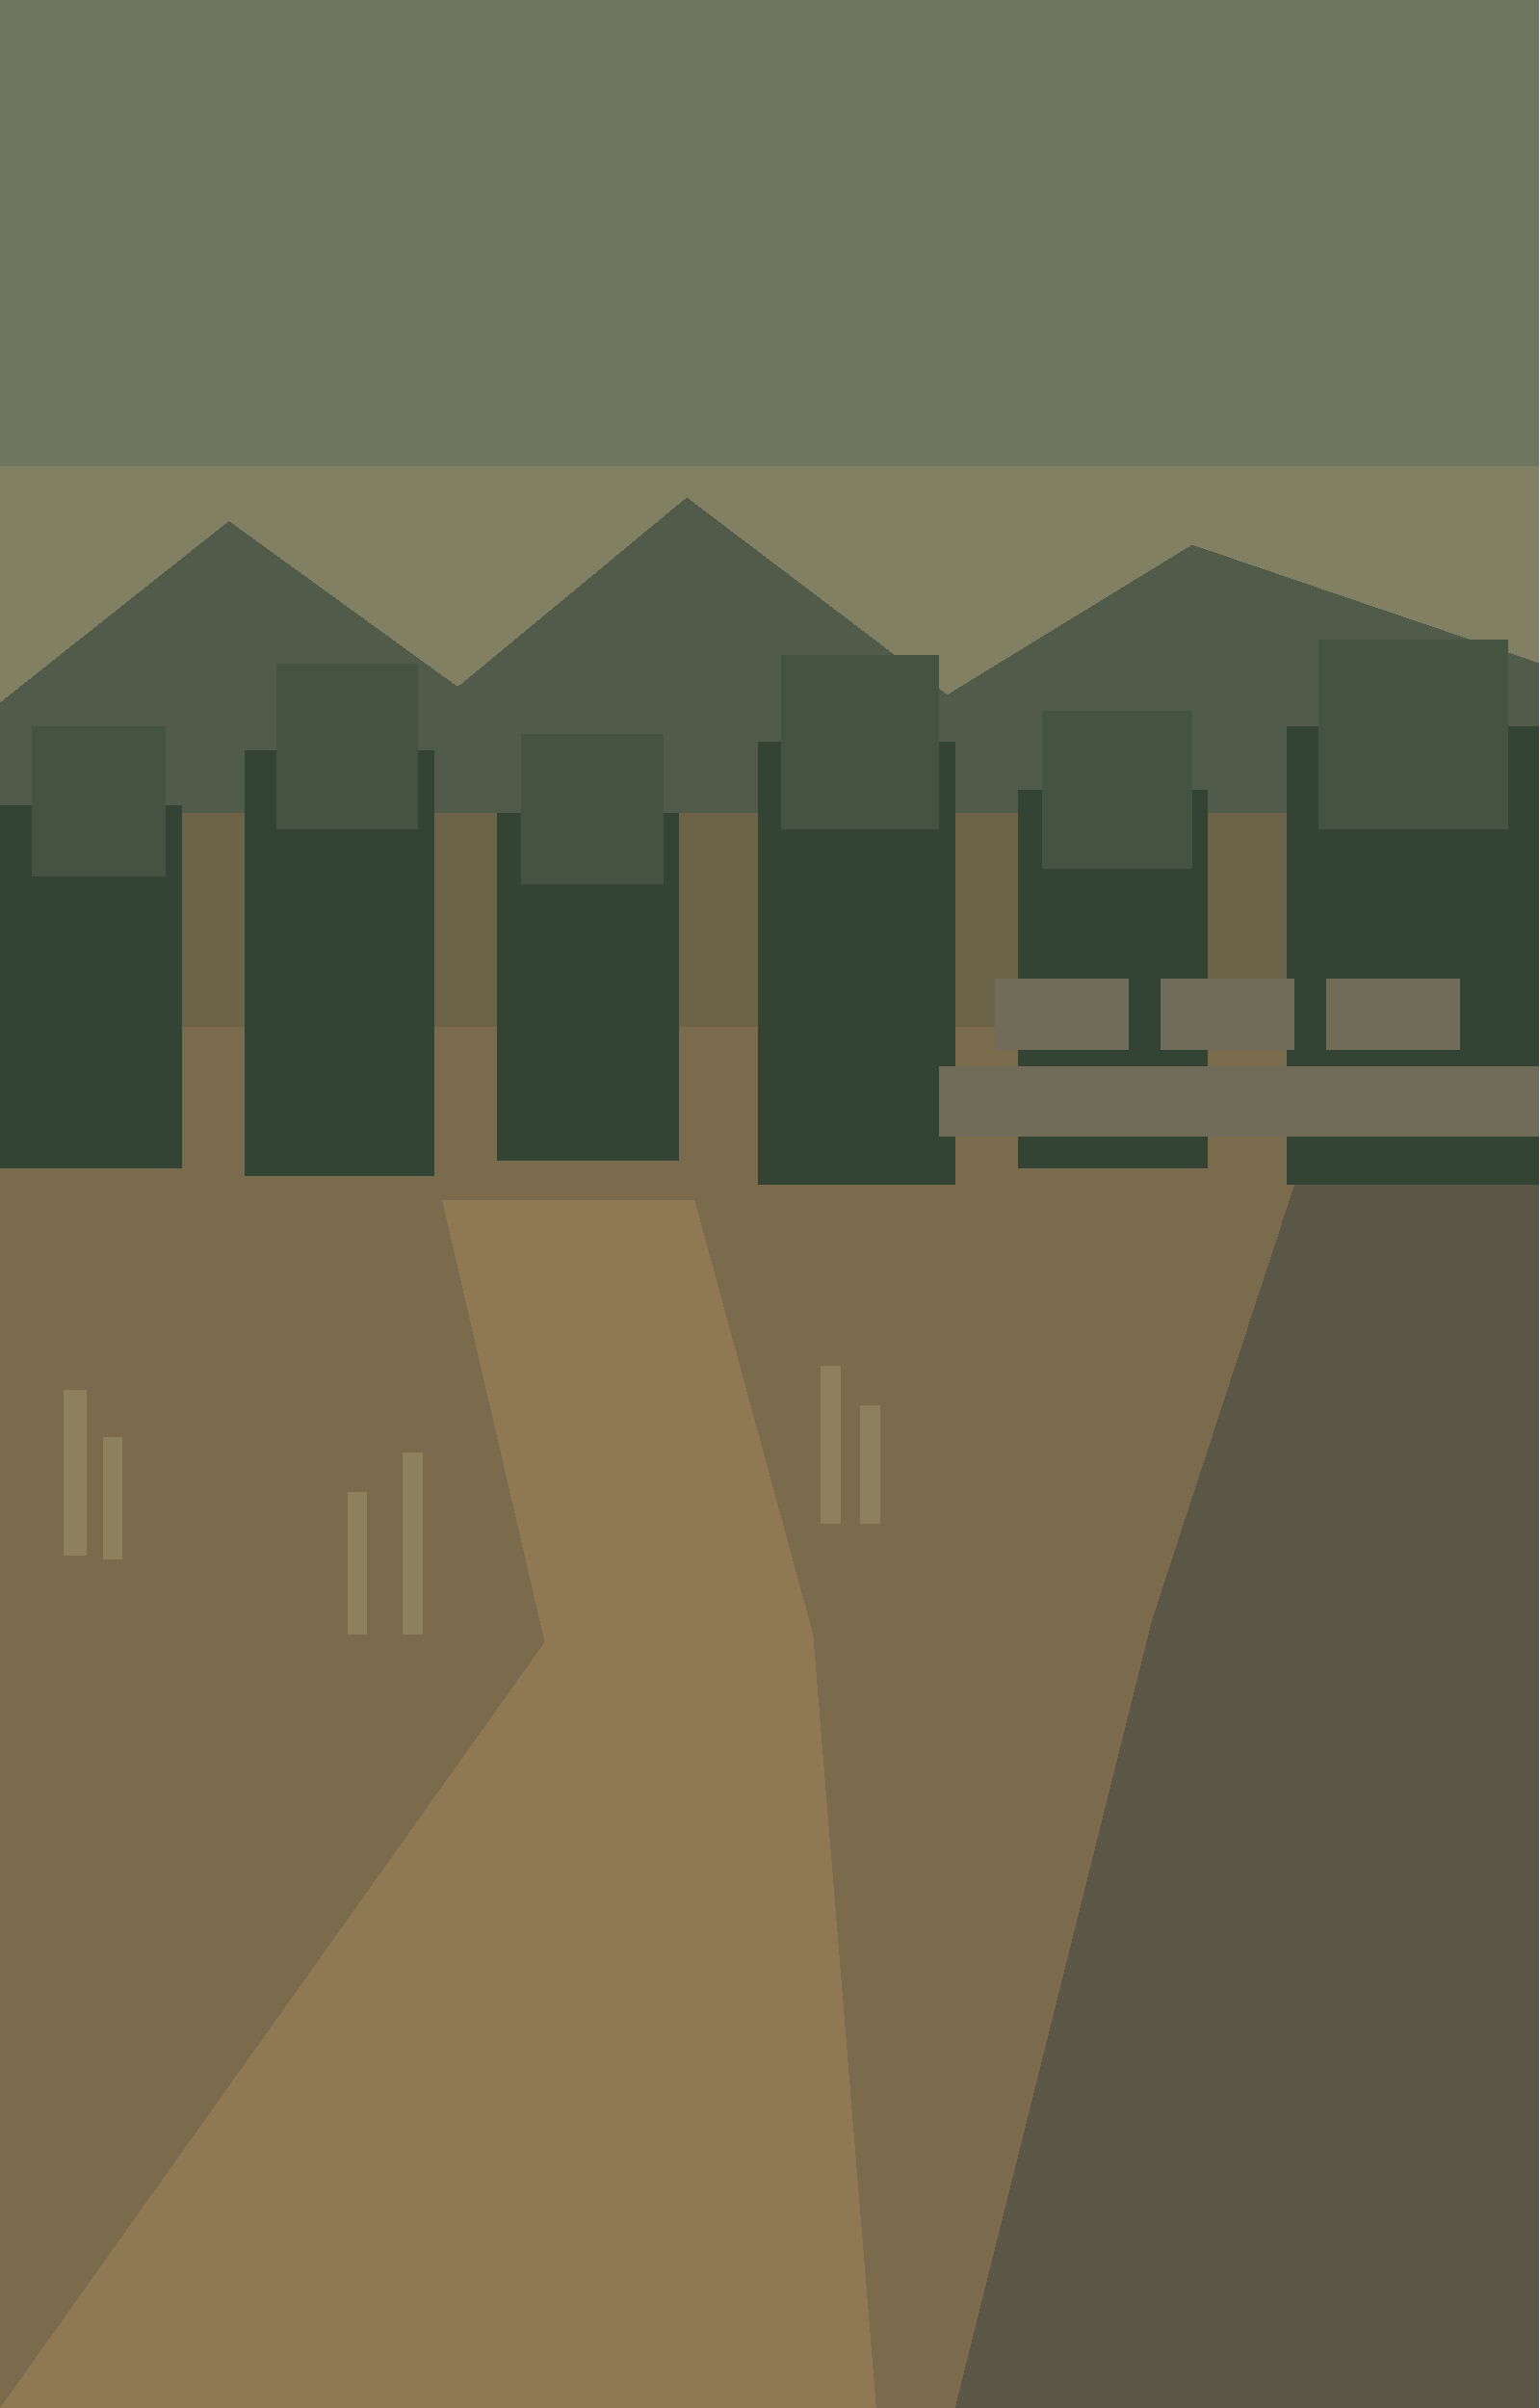
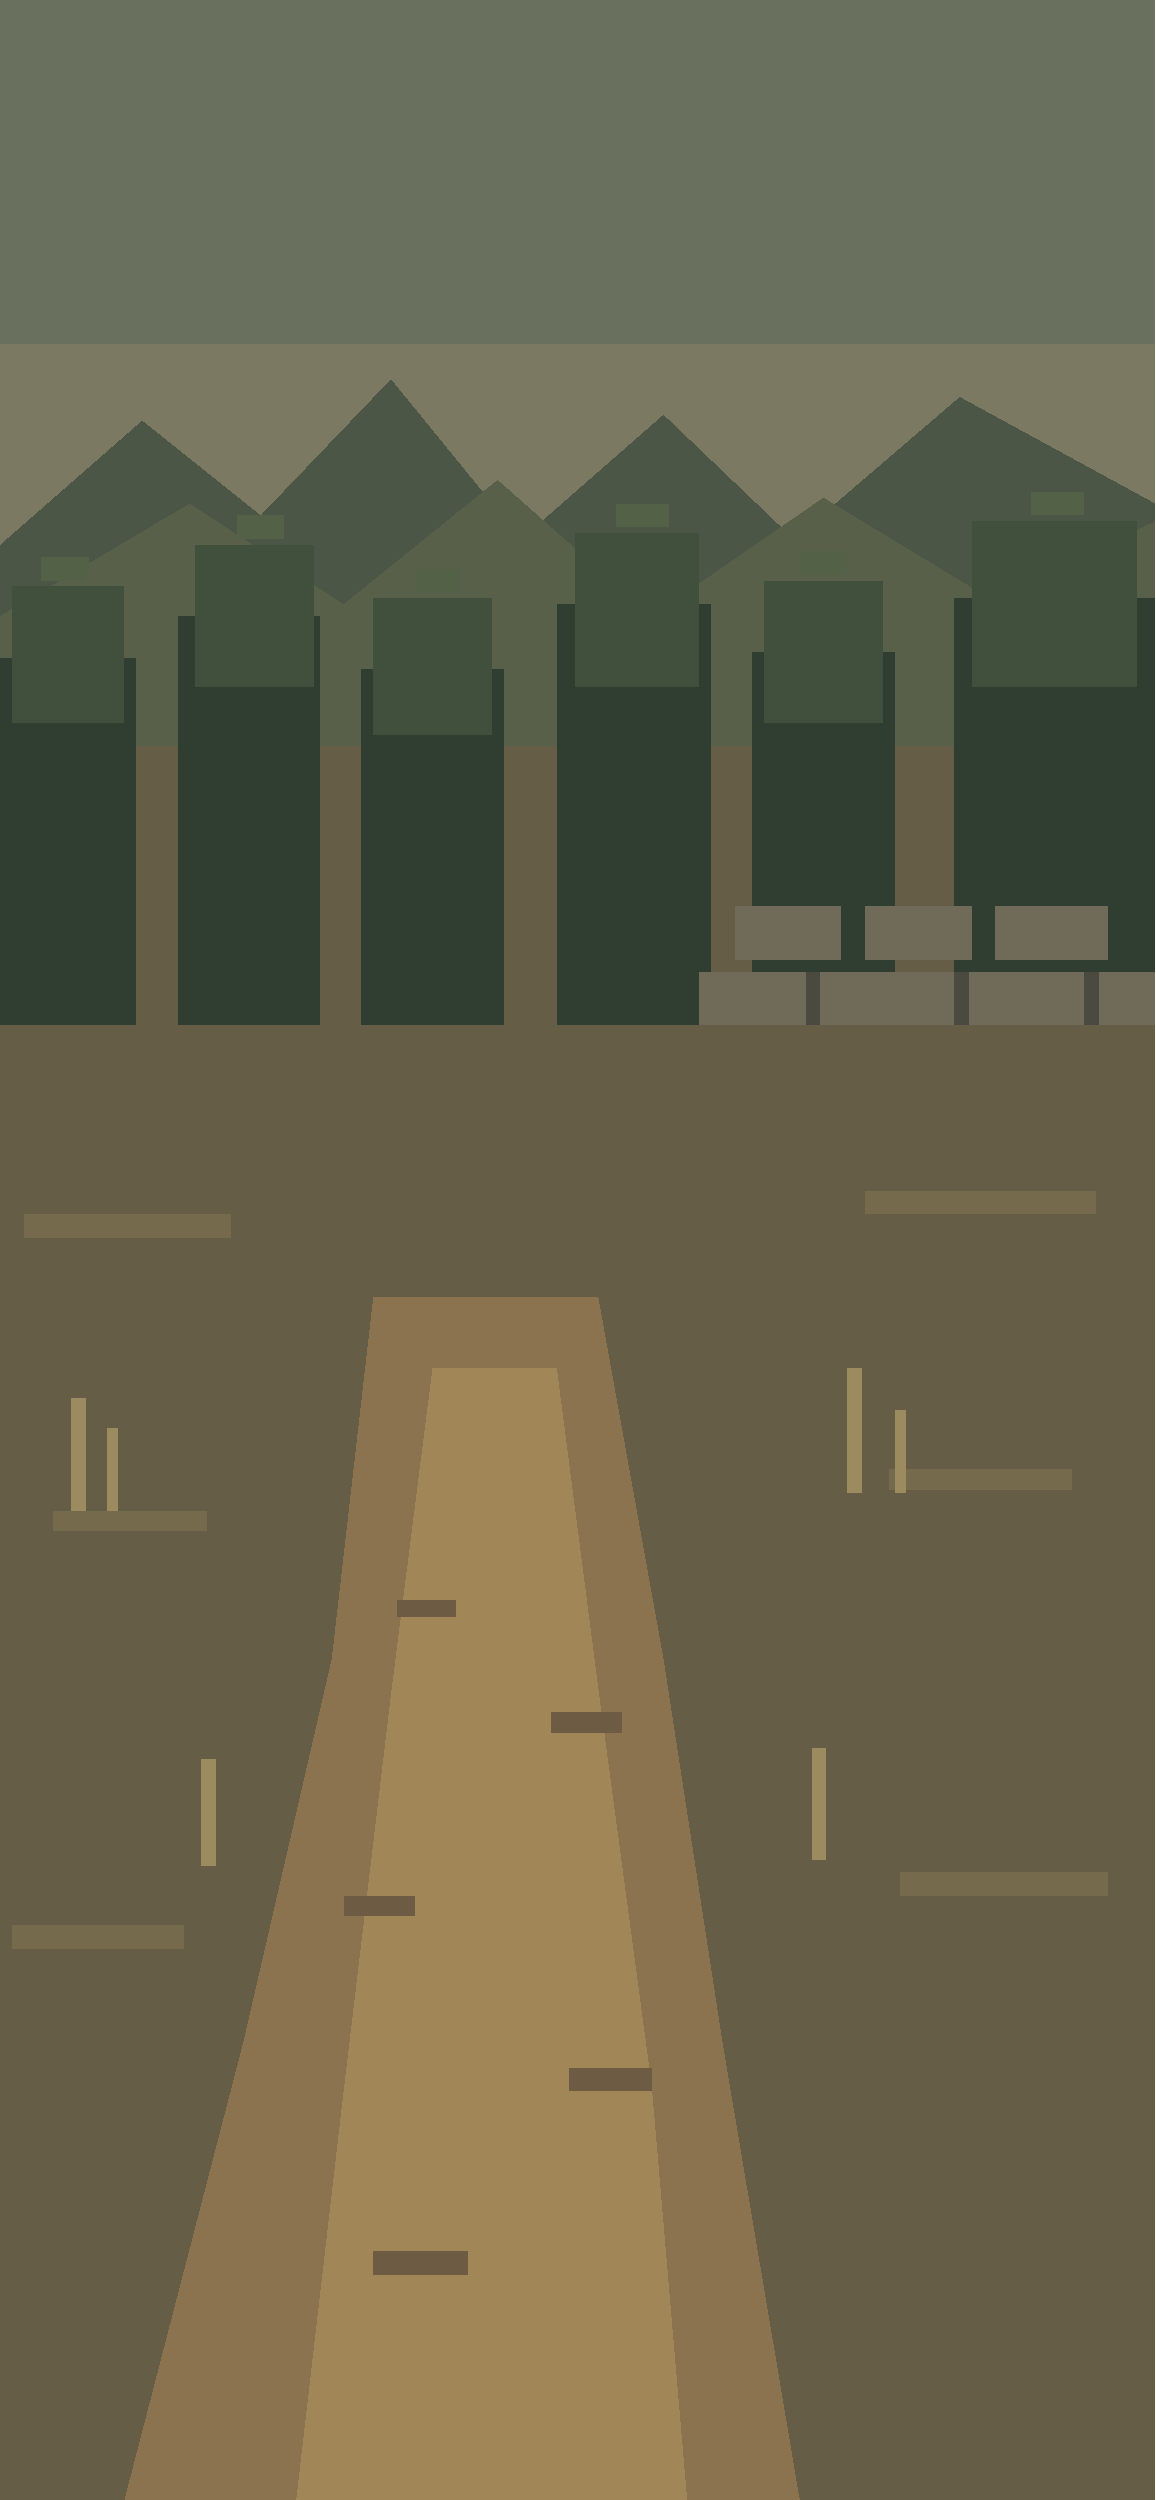
- <svg xmlns="http://www.w3.org/2000/svg" width="390" height="610" viewBox="0 0 390 610" shape-rendering="crispEdges">
-   <rect width="390" height="610" fill="#a99d73" />
-   <rect width="390" height="118" fill="#6f755f" />
-   <rect y="118" width="390" height="88" fill="#828062" />
-   <polygon points="0,178 58,132 116,174 174,126 240,176 302,138 390,168 390,244 0,244" fill="#505b49" />
-   <rect y="206" width="390" height="404" fill="#6c6349" />
-   <rect y="260" width="390" height="350" fill="#796b4c" />
-   <g fill="#344434">
-     <rect x="0" y="204" width="46" height="92" />
-     <rect x="62" y="190" width="48" height="108" />
-     <rect x="126" y="206" width="46" height="88" />
-     <rect x="192" y="188" width="50" height="112" />
-     <rect x="258" y="200" width="48" height="96" />
-     <rect x="326" y="184" width="64" height="116" />
+ <svg xmlns="http://www.w3.org/2000/svg" width="390" height="844" viewBox="0 0 390 844" shape-rendering="crispEdges">
+   <rect width="390" height="844" fill="#8e855f" />
+   <rect width="390" height="116" fill="#69715e" />
+   <rect y="116" width="390" height="96" fill="#7b7961" />
+   <rect y="212" width="390" height="632" fill="#655d45" />
+   <polygon points="0,184 48,142 88,174 132,128 176,182 224,140 268,182 324,134 390,170 390,244 0,244" fill="#4b5647" />
+   <polygon points="0,208 64,170 116,204 168,162 220,208 278,168 334,202 390,176 390,252 0,252" fill="#59604a" />
+   <g fill="#303d31">
+     <rect x="0" y="222" width="46" height="124" />
+     <rect x="60" y="208" width="48" height="138" />
+     <rect x="122" y="226" width="48" height="120" />
+     <rect x="188" y="204" width="52" height="142" />
+     <rect x="254" y="220" width="48" height="126" />
+     <rect x="322" y="202" width="68" height="144" />
  </g>
-   <g fill="#445440">
-     <rect x="8" y="184" width="34" height="38" />
-     <rect x="70" y="168" width="36" height="42" />
-     <rect x="132" y="186" width="36" height="38" />
-     <rect x="198" y="166" width="40" height="44" />
-     <rect x="264" y="180" width="38" height="40" />
-     <rect x="334" y="162" width="48" height="48" />
+   <g fill="#40503d">
+     <rect x="4" y="198" width="38" height="46" />
+     <rect x="66" y="184" width="40" height="48" />
+     <rect x="126" y="202" width="40" height="46" />
+     <rect x="194" y="180" width="42" height="52" />
+     <rect x="258" y="196" width="40" height="48" />
+     <rect x="328" y="176" width="56" height="56" />
  </g>
-   <polygon points="0,610 222,610 206,414 176,304 112,304 138,416" fill="#8f7954" />
-   <polygon points="242,610 390,610 390,300 328,300 292,410" fill="#5b5747" />
-   <g fill="#716b59">
-     <rect x="238" y="270" width="152" height="18" />
-     <rect x="252" y="248" width="34" height="18" />
-     <rect x="294" y="248" width="34" height="18" />
-     <rect x="336" y="248" width="34" height="18" />
+   <g fill="#536147">
+     <rect x="14" y="188" width="16" height="8" />
+     <rect x="80" y="174" width="16" height="8" />
+     <rect x="140" y="192" width="16" height="8" />
+     <rect x="208" y="170" width="18" height="8" />
+     <rect x="270" y="186" width="16" height="8" />
+     <rect x="348" y="166" width="18" height="8" />
  </g>
-   <g fill="#8d815d">
-     <rect x="16" y="352" width="6" height="42" />
-     <rect x="26" y="364" width="5" height="31" />
-     <rect x="88" y="378" width="5" height="36" />
-     <rect x="102" y="368" width="5" height="46" />
-     <rect x="208" y="346" width="5" height="40" />
-     <rect x="218" y="356" width="5" height="30" />
+   <polygon points="42,844 270,844 244,690 224,560 202,438 126,438 112,560 82,690" fill="#8b7350" />
+   <polygon points="100,844 232,844 220,704 202,570 188,462 146,462 132,572 116,706" fill="#a18658" />
+   <g fill="#6e5b43">
+     <rect x="134" y="540" width="20" height="6" />
+     <rect x="186" y="578" width="24" height="7" />
+     <rect x="116" y="640" width="24" height="7" />
+     <rect x="192" y="698" width="28" height="8" />
+     <rect x="126" y="760" width="32" height="8" />
+   </g>
+   <g fill="#706a58">
+     <rect x="236" y="328" width="154" height="18" />
+     <rect x="248" y="306" width="36" height="18" />
+     <rect x="292" y="306" width="36" height="18" />
+     <rect x="336" y="306" width="38" height="18" />
+   </g>
+   <g fill="#4b4a40">
+     <rect x="272" y="328" width="5" height="18" />
+     <rect x="322" y="328" width="5" height="18" />
+     <rect x="366" y="328" width="5" height="18" />
+   </g>
+   <g fill="#756a4c">
+     <rect x="8" y="410" width="70" height="8" />
+     <rect x="292" y="402" width="78" height="8" />
+     <rect x="18" y="510" width="52" height="7" />
+     <rect x="300" y="496" width="62" height="7" />
+     <rect x="4" y="650" width="58" height="8" />
+     <rect x="304" y="632" width="70" height="8" />
+   </g>
+   <g fill="#9b8b5f">
+     <rect x="24" y="472" width="5" height="38" />
+     <rect x="36" y="482" width="4" height="28" />
+     <rect x="286" y="462" width="5" height="42" />
+     <rect x="302" y="476" width="4" height="28" />
+     <rect x="68" y="594" width="5" height="36" />
+     <rect x="274" y="590" width="5" height="38" />
  </g>
</svg>
